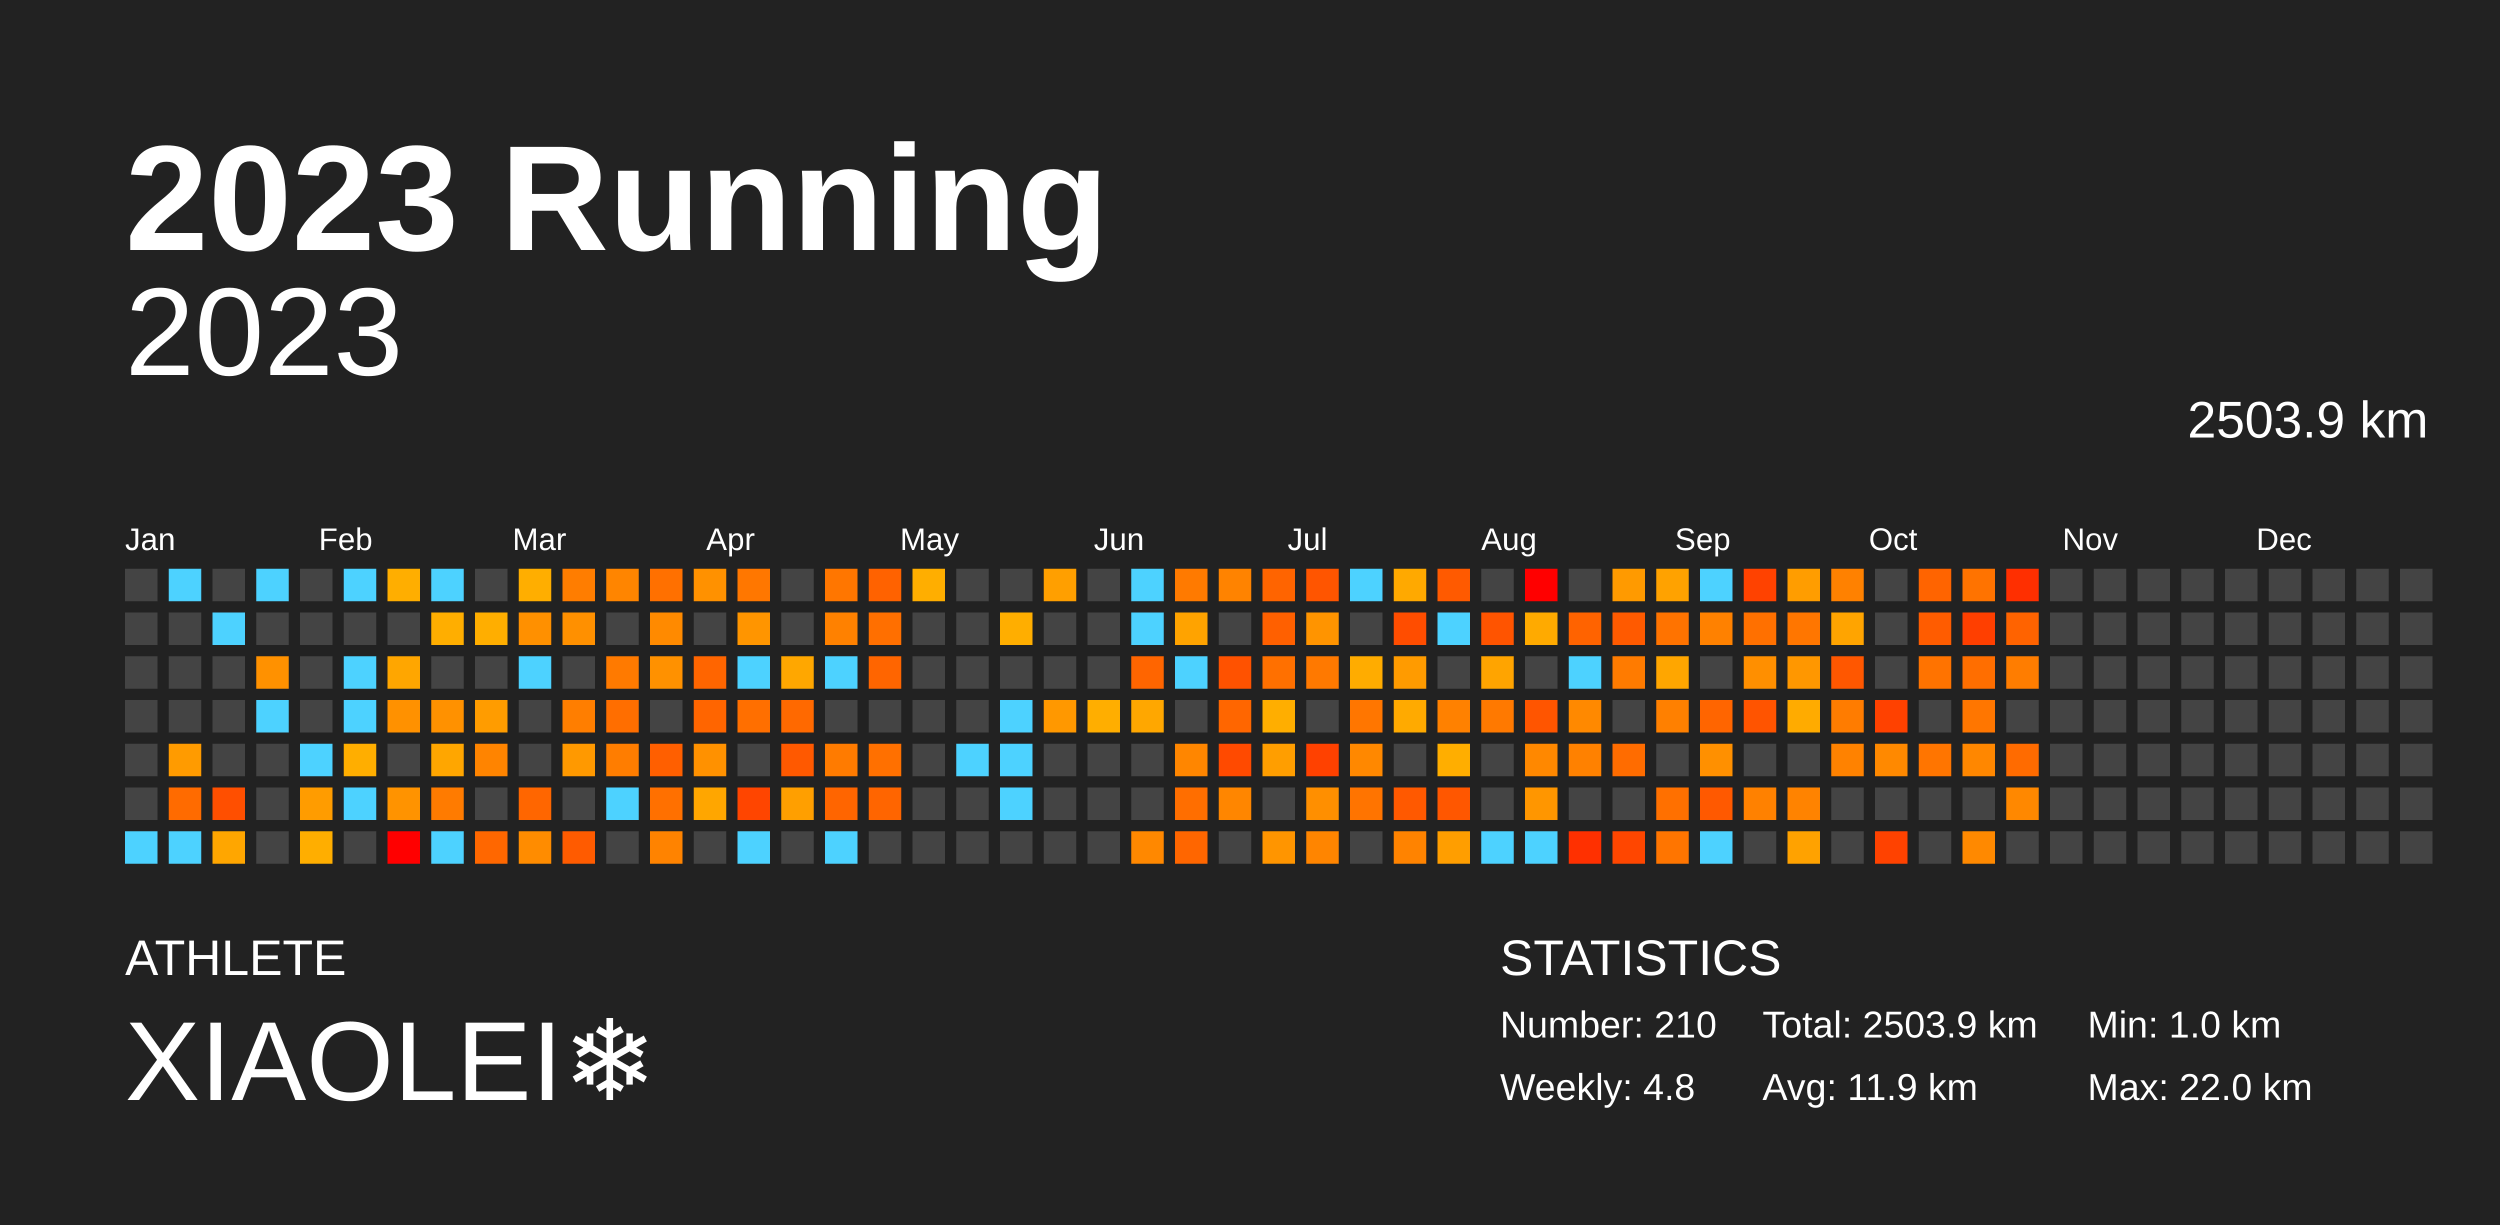
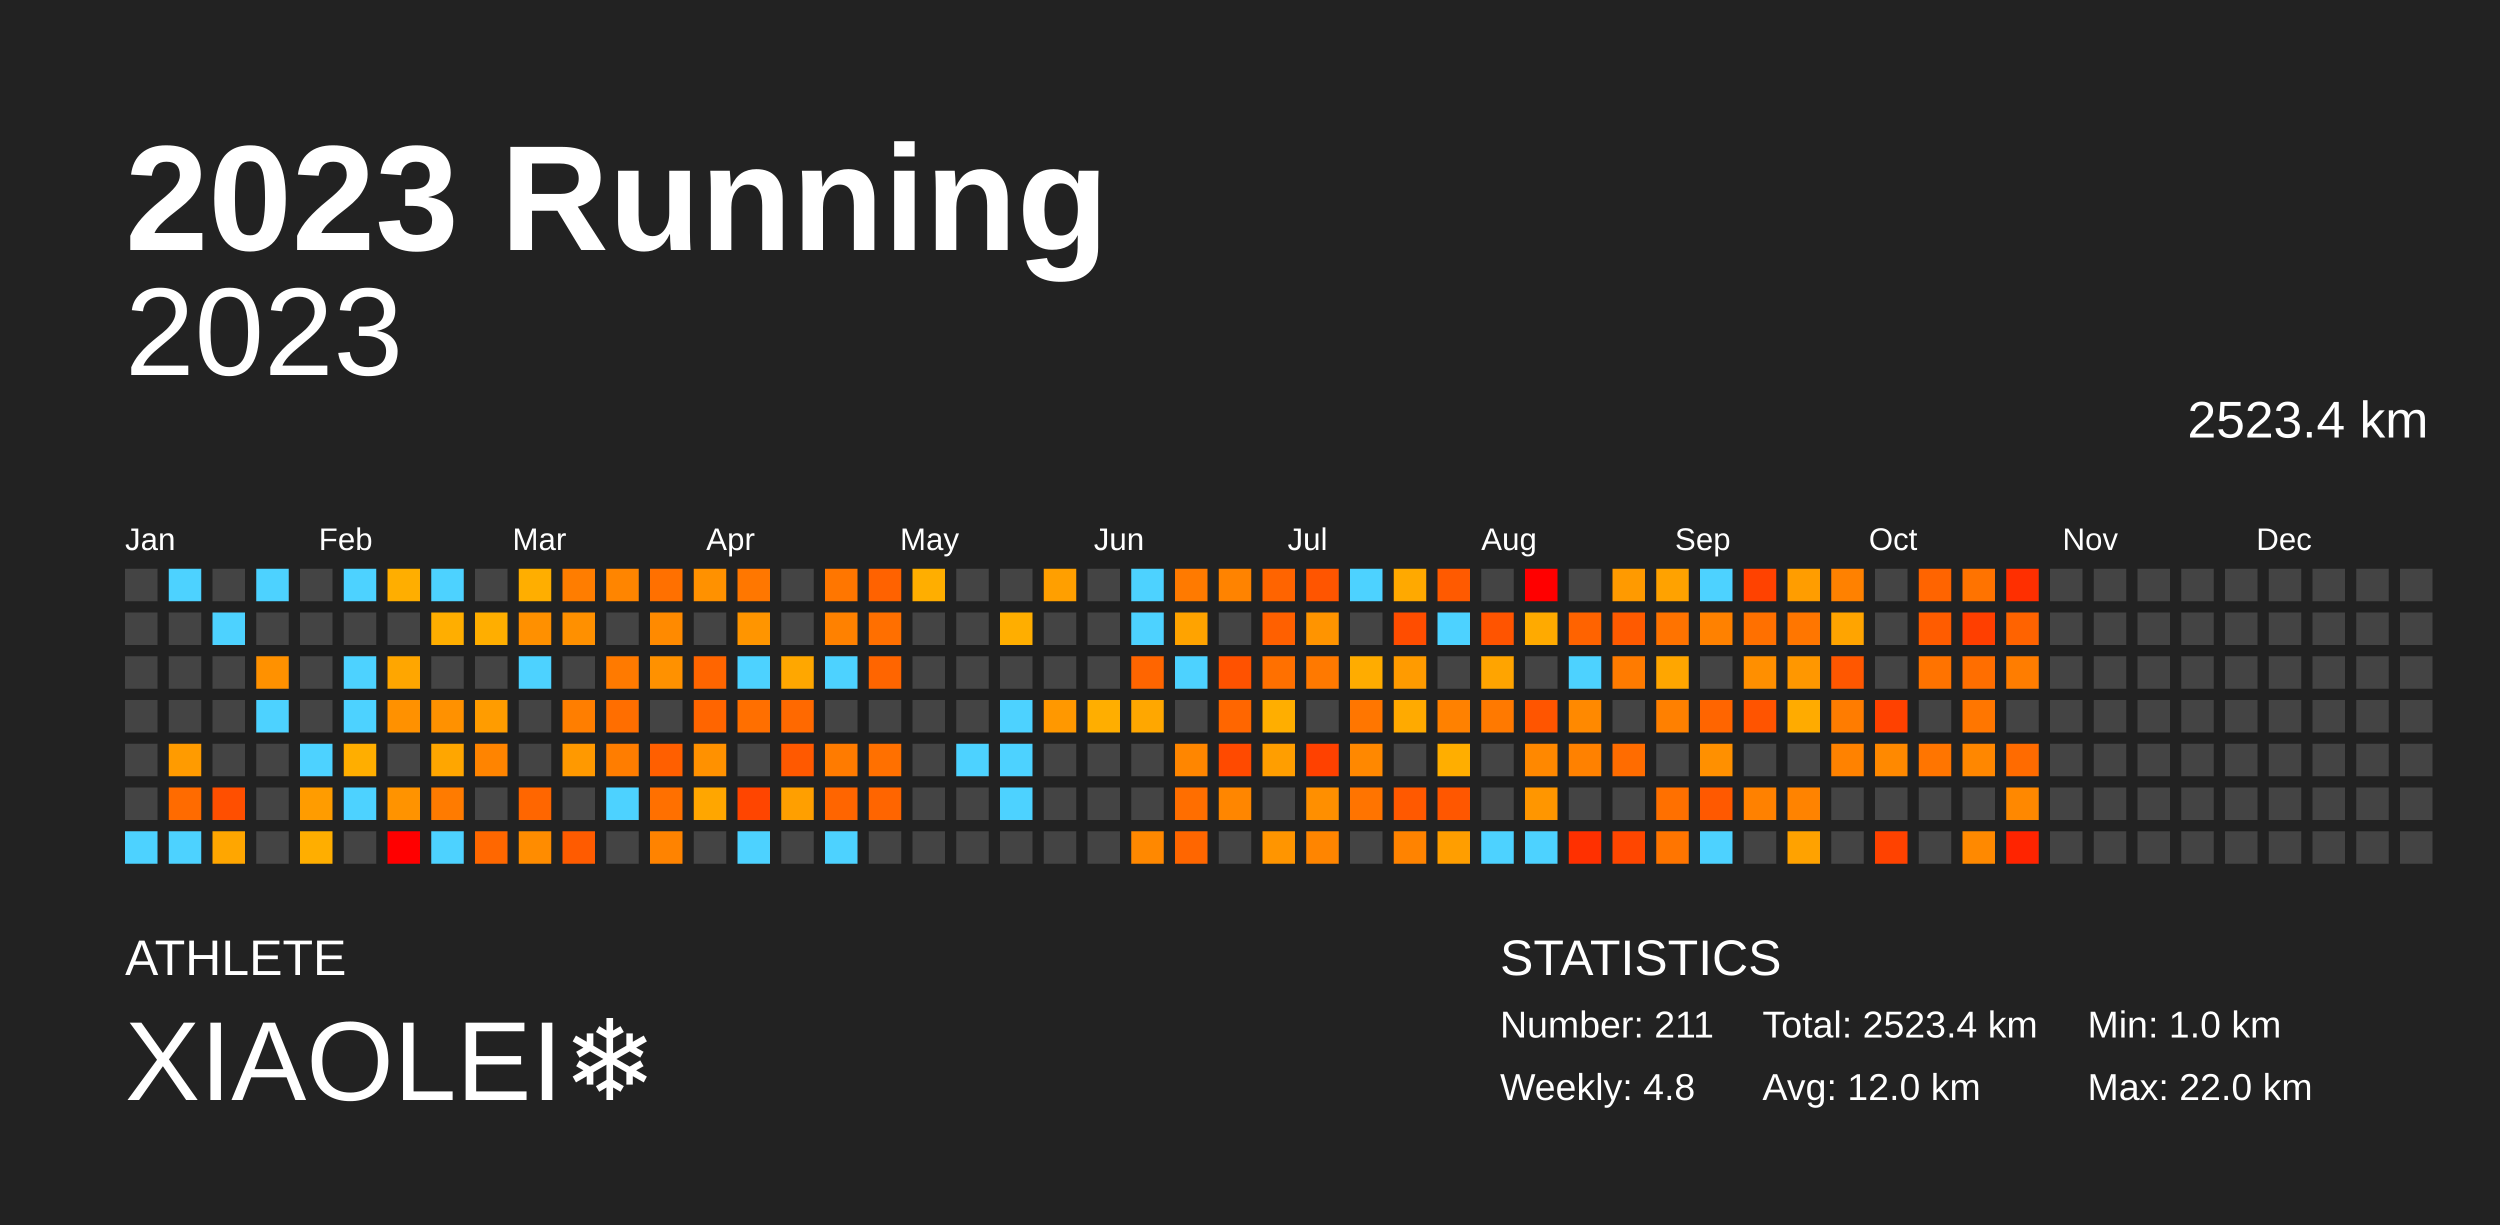
<svg xmlns="http://www.w3.org/2000/svg" baseProfile="full" height="98mm" version="1.1" viewBox="0,0,200,98" width="200mm">
  <defs />
  <rect fill="#222222" height="98" width="200" x="0" y="0" />
  <text fill="#FFFFFF" style="font-size:12px; font-family:Arial; font-weight:bold;" x="10" y="20">2023 Running</text>
  <text fill="#FFFFFF" style="font-size:4px; font-family:Arial" x="10" y="78">ATHLETE</text>
  <text fill="#FFFFFF" style="font-size:9px; font-family:Arial" x="10" y="88">XIAOLEI❄️</text>
  <text fill="#FFFFFF" style="font-size:4px; font-family:Arial" x="120" y="78">STATISTICS</text>
-   <text fill="#FFFFFF" style="font-size:3px; font-family:Arial" x="120" y="83">Number: 210</text>
+   <text fill="#FFFFFF" style="font-size:3px; font-family:Arial" x="120" y="83">Number: 211</text>
  <text fill="#FFFFFF" style="font-size:3px; font-family:Arial" x="120" y="88">Weekly: 4.8</text>
-   <text fill="#FFFFFF" style="font-size:3px; font-family:Arial" x="141" y="83">Total: 2503.9 km</text>
-   <text fill="#FFFFFF" style="font-size:3px; font-family:Arial" x="141" y="88">Avg: 11.9 km</text>
+   <text fill="#FFFFFF" style="font-size:3px; font-family:Arial" x="141" y="83">Total: 2523.4 km</text>
+   <text fill="#FFFFFF" style="font-size:3px; font-family:Arial" x="141" y="88">Avg: 12.0 km</text>
  <text fill="#FFFFFF" style="font-size:3px; font-family:Arial" x="167" y="83">Min: 1.0 km</text>
  <text fill="#FFFFFF" style="font-size:3px; font-family:Arial" x="167" y="88">Max: 22.0 km</text>
  <text alignment-baseline="hanging" fill="#FFFFFF" style="font-size:10.0px; font-family:Arial;" x="10" y="30">2023</text>
-   <text alignment-baseline="hanging" fill="#FFFFFF" style="font-size:4.125px; font-family:Arial;" x="175" y="35">2503.9 km</text>
+   <text alignment-baseline="hanging" fill="#FFFFFF" style="font-size:4.125px; font-family:Arial;" x="175" y="35">2523.4 km</text>
  <text fill="#FFFFFF" style="font-size:2.5px; font-family:Arial" x="10.0" y="44">Jan</text>
  <text fill="#FFFFFF" style="font-size:2.5px; font-family:Arial" x="25.5" y="44">Feb</text>
  <text fill="#FFFFFF" style="font-size:2.5px; font-family:Arial" x="41.0" y="44">Mar</text>
  <text fill="#FFFFFF" style="font-size:2.5px; font-family:Arial" x="56.5" y="44">Apr</text>
  <text fill="#FFFFFF" style="font-size:2.5px; font-family:Arial" x="72.0" y="44">May</text>
  <text fill="#FFFFFF" style="font-size:2.5px; font-family:Arial" x="87.5" y="44">Jun</text>
  <text fill="#FFFFFF" style="font-size:2.5px; font-family:Arial" x="103.0" y="44">Jul</text>
  <text fill="#FFFFFF" style="font-size:2.5px; font-family:Arial" x="118.5" y="44">Aug</text>
  <text fill="#FFFFFF" style="font-size:2.5px; font-family:Arial" x="134.0" y="44">Sep</text>
  <text fill="#FFFFFF" style="font-size:2.5px; font-family:Arial" x="149.5" y="44">Oct</text>
  <text fill="#FFFFFF" style="font-size:2.5px; font-family:Arial" x="165.0" y="44">Nov</text>
  <text fill="#FFFFFF" style="font-size:2.5px; font-family:Arial" x="180.5" y="44">Dec</text>
  <rect fill="#444444" height="2.6" width="2.6" x="10.0" y="45.5" />
  <rect fill="#444444" height="2.6" width="2.6" x="10.0" y="49.0" />
  <rect fill="#444444" height="2.6" width="2.6" x="10.0" y="52.5" />
  <rect fill="#444444" height="2.6" width="2.6" x="10.0" y="56.0" />
  <rect fill="#444444" height="2.6" width="2.6" x="10.0" y="59.5" />
  <rect fill="#444444" height="2.6" width="2.6" x="10.0" y="63.0" />
  <rect fill="#4dd2ff" height="2.6" width="2.6" x="10.0" y="66.5" />
  <rect fill="#4dd2ff" height="2.6" width="2.6" x="13.5" y="45.5" />
  <rect fill="#444444" height="2.6" width="2.6" x="13.5" y="49.0" />
  <rect fill="#444444" height="2.6" width="2.6" x="13.5" y="52.5" />
  <rect fill="#444444" height="2.6" width="2.6" x="13.5" y="56.0" />
  <rect fill="#ff9b00" height="2.6" width="2.6" x="13.5" y="59.5" />
  <rect fill="#ff6b00" height="2.6" width="2.6" x="13.5" y="63.0" />
  <rect fill="#4dd2ff" height="2.6" width="2.6" x="13.5" y="66.5" />
  <rect fill="#444444" height="2.6" width="2.6" x="17.0" y="45.5" />
  <rect fill="#4dd2ff" height="2.6" width="2.6" x="17.0" y="49.0" />
  <rect fill="#444444" height="2.6" width="2.6" x="17.0" y="52.5" />
  <rect fill="#444444" height="2.6" width="2.6" x="17.0" y="56.0" />
  <rect fill="#444444" height="2.6" width="2.6" x="17.0" y="59.5" />
  <rect fill="#ff4f00" height="2.6" width="2.6" x="17.0" y="63.0" />
  <rect fill="#ffa600" height="2.6" width="2.6" x="17.0" y="66.5" />
  <rect fill="#4dd2ff" height="2.6" width="2.6" x="20.5" y="45.5" />
  <rect fill="#444444" height="2.6" width="2.6" x="20.5" y="49.0" />
  <rect fill="#ff9100" height="2.6" width="2.6" x="20.5" y="52.5" />
  <rect fill="#4dd2ff" height="2.6" width="2.6" x="20.5" y="56.0" />
  <rect fill="#444444" height="2.6" width="2.6" x="20.5" y="59.5" />
  <rect fill="#444444" height="2.6" width="2.6" x="20.5" y="63.0" />
  <rect fill="#444444" height="2.6" width="2.6" x="20.5" y="66.5" />
  <rect fill="#444444" height="2.6" width="2.6" x="24.0" y="45.5" />
  <rect fill="#444444" height="2.6" width="2.6" x="24.0" y="49.0" />
  <rect fill="#444444" height="2.6" width="2.6" x="24.0" y="52.5" />
  <rect fill="#444444" height="2.6" width="2.6" x="24.0" y="56.0" />
  <rect fill="#4dd2ff" height="2.6" width="2.6" x="24.0" y="59.5" />
  <rect fill="#ff9c00" height="2.6" width="2.6" x="24.0" y="63.0" />
  <rect fill="#ffae00" height="2.6" width="2.6" x="24.0" y="66.5" />
  <rect fill="#4dd2ff" height="2.6" width="2.6" x="27.5" y="45.5" />
  <rect fill="#444444" height="2.6" width="2.6" x="27.5" y="49.0" />
  <rect fill="#4dd2ff" height="2.6" width="2.6" x="27.5" y="52.5" />
  <rect fill="#4dd2ff" height="2.6" width="2.6" x="27.5" y="56.0" />
  <rect fill="#ffae00" height="2.6" width="2.6" x="27.5" y="59.5" />
  <rect fill="#4dd2ff" height="2.6" width="2.6" x="27.5" y="63.0" />
  <rect fill="#444444" height="2.6" width="2.6" x="27.5" y="66.5" />
  <rect fill="#ffae00" height="2.6" width="2.6" x="31.0" y="45.5" />
  <rect fill="#444444" height="2.6" width="2.6" x="31.0" y="49.0" />
  <rect fill="#ffa600" height="2.6" width="2.6" x="31.0" y="52.5" />
  <rect fill="#ff9100" height="2.6" width="2.6" x="31.0" y="56.0" />
  <rect fill="#444444" height="2.6" width="2.6" x="31.0" y="59.5" />
  <rect fill="#ff9300" height="2.6" width="2.6" x="31.0" y="63.0" />
  <rect fill="red" height="2.6" width="2.6" x="31.0" y="66.5" />
  <rect fill="#4dd2ff" height="2.6" width="2.6" x="34.5" y="45.5" />
  <rect fill="#ffae00" height="2.6" width="2.6" x="34.5" y="49.0" />
  <rect fill="#444444" height="2.6" width="2.6" x="34.5" y="52.5" />
  <rect fill="#ff9100" height="2.6" width="2.6" x="34.5" y="56.0" />
  <rect fill="#ffa600" height="2.6" width="2.6" x="34.5" y="59.5" />
  <rect fill="#ff7b00" height="2.6" width="2.6" x="34.5" y="63.0" />
  <rect fill="#4dd2ff" height="2.6" width="2.6" x="34.5" y="66.5" />
  <rect fill="#444444" height="2.6" width="2.6" x="38.0" y="45.5" />
  <rect fill="#ffae00" height="2.6" width="2.6" x="38.0" y="49.0" />
  <rect fill="#444444" height="2.6" width="2.6" x="38.0" y="52.5" />
  <rect fill="#ff9c00" height="2.6" width="2.6" x="38.0" y="56.0" />
  <rect fill="#ff8400" height="2.6" width="2.6" x="38.0" y="59.5" />
  <rect fill="#444444" height="2.6" width="2.6" x="38.0" y="63.0" />
  <rect fill="#ff6700" height="2.6" width="2.6" x="38.0" y="66.5" />
  <rect fill="#ffae00" height="2.6" width="2.6" x="41.5" y="45.5" />
  <rect fill="#ff9000" height="2.6" width="2.6" x="41.5" y="49.0" />
  <rect fill="#4dd2ff" height="2.6" width="2.6" x="41.5" y="52.5" />
  <rect fill="#444444" height="2.6" width="2.6" x="41.5" y="56.0" />
  <rect fill="#444444" height="2.6" width="2.6" x="41.5" y="59.5" />
  <rect fill="#ff6600" height="2.6" width="2.6" x="41.5" y="63.0" />
  <rect fill="#ff8c00" height="2.6" width="2.6" x="41.5" y="66.5" />
  <rect fill="#ff7d00" height="2.6" width="2.6" x="45.0" y="45.5" />
  <rect fill="#ff9000" height="2.6" width="2.6" x="45.0" y="49.0" />
  <rect fill="#444444" height="2.6" width="2.6" x="45.0" y="52.5" />
  <rect fill="#ff7e00" height="2.6" width="2.6" x="45.0" y="56.0" />
  <rect fill="#ff9900" height="2.6" width="2.6" x="45.0" y="59.5" />
  <rect fill="#444444" height="2.6" width="2.6" x="45.0" y="63.0" />
  <rect fill="#ff5b00" height="2.6" width="2.6" x="45.0" y="66.5" />
  <rect fill="#ff8500" height="2.6" width="2.6" x="48.5" y="45.5" />
  <rect fill="#444444" height="2.6" width="2.6" x="48.5" y="49.0" />
  <rect fill="#ff7a00" height="2.6" width="2.6" x="48.5" y="52.5" />
  <rect fill="#ff6e00" height="2.6" width="2.6" x="48.5" y="56.0" />
  <rect fill="#ff7d00" height="2.6" width="2.6" x="48.5" y="59.5" />
  <rect fill="#4dd2ff" height="2.6" width="2.6" x="48.5" y="63.0" />
  <rect fill="#444444" height="2.6" width="2.6" x="48.5" y="66.5" />
  <rect fill="#ff7000" height="2.6" width="2.6" x="52.0" y="45.5" />
  <rect fill="#ff8a00" height="2.6" width="2.6" x="52.0" y="49.0" />
  <rect fill="#ff9100" height="2.6" width="2.6" x="52.0" y="52.5" />
  <rect fill="#444444" height="2.6" width="2.6" x="52.0" y="56.0" />
  <rect fill="#ff5f00" height="2.6" width="2.6" x="52.0" y="59.5" />
  <rect fill="#ff7000" height="2.6" width="2.6" x="52.0" y="63.0" />
  <rect fill="#ff8300" height="2.6" width="2.6" x="52.0" y="66.5" />
  <rect fill="#ff9100" height="2.6" width="2.6" x="55.5" y="45.5" />
  <rect fill="#444444" height="2.6" width="2.6" x="55.5" y="49.0" />
  <rect fill="#ff6500" height="2.6" width="2.6" x="55.5" y="52.5" />
  <rect fill="#ff6500" height="2.6" width="2.6" x="55.5" y="56.0" />
  <rect fill="#ff9100" height="2.6" width="2.6" x="55.5" y="59.5" />
  <rect fill="#ffa600" height="2.6" width="2.6" x="55.5" y="63.0" />
  <rect fill="#444444" height="2.6" width="2.6" x="55.5" y="66.5" />
  <rect fill="#ff7700" height="2.6" width="2.6" x="59.0" y="45.5" />
  <rect fill="#ff9500" height="2.6" width="2.6" x="59.0" y="49.0" />
  <rect fill="#4dd2ff" height="2.6" width="2.6" x="59.0" y="52.5" />
  <rect fill="#ff6f00" height="2.6" width="2.6" x="59.0" y="56.0" />
  <rect fill="#444444" height="2.6" width="2.6" x="59.0" y="59.5" />
  <rect fill="#ff4500" height="2.6" width="2.6" x="59.0" y="63.0" />
  <rect fill="#4dd2ff" height="2.6" width="2.6" x="59.0" y="66.5" />
  <rect fill="#444444" height="2.6" width="2.6" x="62.5" y="45.5" />
  <rect fill="#444444" height="2.6" width="2.6" x="62.5" y="49.0" />
  <rect fill="#ffa700" height="2.6" width="2.6" x="62.5" y="52.5" />
  <rect fill="#ff6900" height="2.6" width="2.6" x="62.5" y="56.0" />
  <rect fill="#ff5900" height="2.6" width="2.6" x="62.5" y="59.5" />
  <rect fill="#ff9f00" height="2.6" width="2.6" x="62.5" y="63.0" />
  <rect fill="#444444" height="2.6" width="2.6" x="62.5" y="66.5" />
  <rect fill="#ff7600" height="2.6" width="2.6" x="66.0" y="45.5" />
  <rect fill="#ff8100" height="2.6" width="2.6" x="66.0" y="49.0" />
  <rect fill="#4dd2ff" height="2.6" width="2.6" x="66.0" y="52.5" />
  <rect fill="#444444" height="2.6" width="2.6" x="66.0" y="56.0" />
  <rect fill="#ff7b00" height="2.6" width="2.6" x="66.0" y="59.5" />
  <rect fill="#ff6500" height="2.6" width="2.6" x="66.0" y="63.0" />
  <rect fill="#4dd2ff" height="2.6" width="2.6" x="66.0" y="66.5" />
  <rect fill="#ff6200" height="2.6" width="2.6" x="69.5" y="45.5" />
  <rect fill="#ff6f00" height="2.6" width="2.6" x="69.5" y="49.0" />
  <rect fill="#ff6500" height="2.6" width="2.6" x="69.5" y="52.5" />
  <rect fill="#444444" height="2.6" width="2.6" x="69.5" y="56.0" />
  <rect fill="#ff7000" height="2.6" width="2.6" x="69.5" y="59.5" />
  <rect fill="#ff6500" height="2.6" width="2.6" x="69.5" y="63.0" />
  <rect fill="#444444" height="2.6" width="2.6" x="69.5" y="66.5" />
  <rect fill="#ffae00" height="2.6" width="2.6" x="73.0" y="45.5" />
  <rect fill="#444444" height="2.6" width="2.6" x="73.0" y="49.0" />
  <rect fill="#444444" height="2.6" width="2.6" x="73.0" y="52.5" />
  <rect fill="#444444" height="2.6" width="2.6" x="73.0" y="56.0" />
  <rect fill="#444444" height="2.6" width="2.6" x="73.0" y="59.5" />
  <rect fill="#444444" height="2.6" width="2.6" x="73.0" y="63.0" />
  <rect fill="#444444" height="2.6" width="2.6" x="73.0" y="66.5" />
  <rect fill="#444444" height="2.6" width="2.6" x="76.5" y="45.5" />
  <rect fill="#444444" height="2.6" width="2.6" x="76.5" y="49.0" />
  <rect fill="#444444" height="2.6" width="2.6" x="76.5" y="52.5" />
  <rect fill="#444444" height="2.6" width="2.6" x="76.5" y="56.0" />
  <rect fill="#4dd2ff" height="2.6" width="2.6" x="76.5" y="59.5" />
  <rect fill="#444444" height="2.6" width="2.6" x="76.5" y="63.0" />
  <rect fill="#444444" height="2.6" width="2.6" x="76.5" y="66.5" />
  <rect fill="#444444" height="2.6" width="2.6" x="80.0" y="45.5" />
  <rect fill="#ffae00" height="2.6" width="2.6" x="80.0" y="49.0" />
  <rect fill="#444444" height="2.6" width="2.6" x="80.0" y="52.5" />
  <rect fill="#4dd2ff" height="2.6" width="2.6" x="80.0" y="56.0" />
  <rect fill="#4dd2ff" height="2.6" width="2.6" x="80.0" y="59.5" />
  <rect fill="#4dd2ff" height="2.6" width="2.6" x="80.0" y="63.0" />
  <rect fill="#444444" height="2.6" width="2.6" x="80.0" y="66.5" />
  <rect fill="#ff9f00" height="2.6" width="2.6" x="83.5" y="45.5" />
  <rect fill="#444444" height="2.6" width="2.6" x="83.5" y="49.0" />
  <rect fill="#444444" height="2.6" width="2.6" x="83.5" y="52.5" />
  <rect fill="#ff9800" height="2.6" width="2.6" x="83.5" y="56.0" />
  <rect fill="#444444" height="2.6" width="2.6" x="83.5" y="59.5" />
  <rect fill="#444444" height="2.6" width="2.6" x="83.5" y="63.0" />
  <rect fill="#444444" height="2.6" width="2.6" x="83.5" y="66.5" />
  <rect fill="#444444" height="2.6" width="2.6" x="87.0" y="45.5" />
  <rect fill="#444444" height="2.6" width="2.6" x="87.0" y="49.0" />
  <rect fill="#444444" height="2.6" width="2.6" x="87.0" y="52.5" />
  <rect fill="#ffae00" height="2.6" width="2.6" x="87.0" y="56.0" />
  <rect fill="#444444" height="2.6" width="2.6" x="87.0" y="59.5" />
  <rect fill="#444444" height="2.6" width="2.6" x="87.0" y="63.0" />
  <rect fill="#444444" height="2.6" width="2.6" x="87.0" y="66.5" />
  <rect fill="#4dd2ff" height="2.6" width="2.6" x="90.5" y="45.5" />
  <rect fill="#4dd2ff" height="2.6" width="2.6" x="90.5" y="49.0" />
  <rect fill="#ff6500" height="2.6" width="2.6" x="90.5" y="52.5" />
  <rect fill="#ffa700" height="2.6" width="2.6" x="90.5" y="56.0" />
  <rect fill="#444444" height="2.6" width="2.6" x="90.5" y="59.5" />
  <rect fill="#444444" height="2.6" width="2.6" x="90.5" y="63.0" />
  <rect fill="#ff8800" height="2.6" width="2.6" x="90.5" y="66.5" />
  <rect fill="#ff7a00" height="2.6" width="2.6" x="94.0" y="45.5" />
  <rect fill="#ffa300" height="2.6" width="2.6" x="94.0" y="49.0" />
  <rect fill="#4dd2ff" height="2.6" width="2.6" x="94.0" y="52.5" />
  <rect fill="#444444" height="2.6" width="2.6" x="94.0" y="56.0" />
  <rect fill="#ff8600" height="2.6" width="2.6" x="94.0" y="59.5" />
  <rect fill="#ff6e00" height="2.6" width="2.6" x="94.0" y="63.0" />
  <rect fill="#ff6600" height="2.6" width="2.6" x="94.0" y="66.5" />
  <rect fill="#ff8300" height="2.6" width="2.6" x="97.5" y="45.5" />
  <rect fill="#444444" height="2.6" width="2.6" x="97.5" y="49.0" />
  <rect fill="#ff5200" height="2.6" width="2.6" x="97.5" y="52.5" />
  <rect fill="#ff6600" height="2.6" width="2.6" x="97.5" y="56.0" />
  <rect fill="#ff4a00" height="2.6" width="2.6" x="97.5" y="59.5" />
  <rect fill="#ff8600" height="2.6" width="2.6" x="97.5" y="63.0" />
  <rect fill="#444444" height="2.6" width="2.6" x="97.5" y="66.5" />
  <rect fill="#ff6400" height="2.6" width="2.6" x="101.0" y="45.5" />
  <rect fill="#ff6000" height="2.6" width="2.6" x="101.0" y="49.0" />
  <rect fill="#ff7000" height="2.6" width="2.6" x="101.0" y="52.5" />
  <rect fill="#ffae00" height="2.6" width="2.6" x="101.0" y="56.0" />
  <rect fill="#ff9e00" height="2.6" width="2.6" x="101.0" y="59.5" />
  <rect fill="#444444" height="2.6" width="2.6" x="101.0" y="63.0" />
  <rect fill="#ff9500" height="2.6" width="2.6" x="101.0" y="66.5" />
  <rect fill="#ff5500" height="2.6" width="2.6" x="104.5" y="45.5" />
  <rect fill="#ff9400" height="2.6" width="2.6" x="104.5" y="49.0" />
  <rect fill="#ff7900" height="2.6" width="2.6" x="104.5" y="52.5" />
  <rect fill="#444444" height="2.6" width="2.6" x="104.5" y="56.0" />
  <rect fill="#ff4100" height="2.6" width="2.6" x="104.5" y="59.5" />
  <rect fill="#ff8f00" height="2.6" width="2.6" x="104.5" y="63.0" />
  <rect fill="#ff8500" height="2.6" width="2.6" x="104.5" y="66.5" />
  <rect fill="#4dd2ff" height="2.6" width="2.6" x="108.0" y="45.5" />
  <rect fill="#444444" height="2.6" width="2.6" x="108.0" y="49.0" />
  <rect fill="#ffac00" height="2.6" width="2.6" x="108.0" y="52.5" />
  <rect fill="#ff7600" height="2.6" width="2.6" x="108.0" y="56.0" />
  <rect fill="#ff8800" height="2.6" width="2.6" x="108.0" y="59.5" />
  <rect fill="#ff7400" height="2.6" width="2.6" x="108.0" y="63.0" />
  <rect fill="#444444" height="2.6" width="2.6" x="108.0" y="66.5" />
  <rect fill="#ffa900" height="2.6" width="2.6" x="111.5" y="45.5" />
  <rect fill="#ff4d00" height="2.6" width="2.6" x="111.5" y="49.0" />
  <rect fill="#ff9b00" height="2.6" width="2.6" x="111.5" y="52.5" />
  <rect fill="#ffaa00" height="2.6" width="2.6" x="111.5" y="56.0" />
  <rect fill="#444444" height="2.6" width="2.6" x="111.5" y="59.5" />
  <rect fill="#ff5900" height="2.6" width="2.6" x="111.5" y="63.0" />
  <rect fill="#ff8300" height="2.6" width="2.6" x="111.5" y="66.5" />
  <rect fill="#ff5a00" height="2.6" width="2.6" x="115.0" y="45.5" />
  <rect fill="#4dd2ff" height="2.6" width="2.6" x="115.0" y="49.0" />
  <rect fill="#444444" height="2.6" width="2.6" x="115.0" y="52.5" />
  <rect fill="#ff8100" height="2.6" width="2.6" x="115.0" y="56.0" />
  <rect fill="#ffae00" height="2.6" width="2.6" x="115.0" y="59.5" />
  <rect fill="#ff5700" height="2.6" width="2.6" x="115.0" y="63.0" />
  <rect fill="#ff9e00" height="2.6" width="2.6" x="115.0" y="66.5" />
  <rect fill="#444444" height="2.6" width="2.6" x="118.5" y="45.5" />
  <rect fill="#ff5400" height="2.6" width="2.6" x="118.5" y="49.0" />
  <rect fill="#ffa400" height="2.6" width="2.6" x="118.5" y="52.5" />
  <rect fill="#ff7900" height="2.6" width="2.6" x="118.5" y="56.0" />
  <rect fill="#444444" height="2.6" width="2.6" x="118.5" y="59.5" />
  <rect fill="#444444" height="2.6" width="2.6" x="118.5" y="63.0" />
  <rect fill="#4dd2ff" height="2.6" width="2.6" x="118.5" y="66.5" />
  <rect fill="red" height="2.6" width="2.6" x="122.0" y="45.5" />
  <rect fill="#ffaa00" height="2.6" width="2.6" x="122.0" y="49.0" />
  <rect fill="#444444" height="2.6" width="2.6" x="122.0" y="52.5" />
  <rect fill="#ff5500" height="2.6" width="2.6" x="122.0" y="56.0" />
  <rect fill="#ff8800" height="2.6" width="2.6" x="122.0" y="59.5" />
  <rect fill="#ff9600" height="2.6" width="2.6" x="122.0" y="63.0" />
  <rect fill="#4dd2ff" height="2.6" width="2.6" x="122.0" y="66.5" />
  <rect fill="#444444" height="2.6" width="2.6" x="125.5" y="45.5" />
  <rect fill="#ff6300" height="2.6" width="2.6" x="125.5" y="49.0" />
  <rect fill="#4dd2ff" height="2.6" width="2.6" x="125.5" y="52.5" />
  <rect fill="#ff8900" height="2.6" width="2.6" x="125.5" y="56.0" />
  <rect fill="#ff8100" height="2.6" width="2.6" x="125.5" y="59.5" />
  <rect fill="#444444" height="2.6" width="2.6" x="125.5" y="63.0" />
  <rect fill="#ff3000" height="2.6" width="2.6" x="125.5" y="66.5" />
  <rect fill="#ff9a00" height="2.6" width="2.6" x="129.0" y="45.5" />
  <rect fill="#ff5a00" height="2.6" width="2.6" x="129.0" y="49.0" />
  <rect fill="#ff7b00" height="2.6" width="2.6" x="129.0" y="52.5" />
  <rect fill="#444444" height="2.6" width="2.6" x="129.0" y="56.0" />
  <rect fill="#ff6c00" height="2.6" width="2.6" x="129.0" y="59.5" />
  <rect fill="#444444" height="2.6" width="2.6" x="129.0" y="63.0" />
  <rect fill="#ff4600" height="2.6" width="2.6" x="129.0" y="66.5" />
  <rect fill="#ffa200" height="2.6" width="2.6" x="132.5" y="45.5" />
  <rect fill="#ff7300" height="2.6" width="2.6" x="132.5" y="49.0" />
  <rect fill="#ffa600" height="2.6" width="2.6" x="132.5" y="52.5" />
  <rect fill="#ff8000" height="2.6" width="2.6" x="132.5" y="56.0" />
  <rect fill="#444444" height="2.6" width="2.6" x="132.5" y="59.5" />
  <rect fill="#ff7000" height="2.6" width="2.6" x="132.5" y="63.0" />
  <rect fill="#ff7500" height="2.6" width="2.6" x="132.5" y="66.5" />
  <rect fill="#4dd2ff" height="2.6" width="2.6" x="136.0" y="45.5" />
  <rect fill="#ff8100" height="2.6" width="2.6" x="136.0" y="49.0" />
  <rect fill="#444444" height="2.6" width="2.6" x="136.0" y="52.5" />
  <rect fill="#ff6500" height="2.6" width="2.6" x="136.0" y="56.0" />
  <rect fill="#ff9000" height="2.6" width="2.6" x="136.0" y="59.5" />
  <rect fill="#ff5900" height="2.6" width="2.6" x="136.0" y="63.0" />
  <rect fill="#4dd2ff" height="2.6" width="2.6" x="136.0" y="66.5" />
  <rect fill="#ff4200" height="2.6" width="2.6" x="139.5" y="45.5" />
  <rect fill="#ff7000" height="2.6" width="2.6" x="139.5" y="49.0" />
  <rect fill="#ff8f00" height="2.6" width="2.6" x="139.5" y="52.5" />
  <rect fill="#ff5400" height="2.6" width="2.6" x="139.5" y="56.0" />
  <rect fill="#444444" height="2.6" width="2.6" x="139.5" y="59.5" />
  <rect fill="#ff8100" height="2.6" width="2.6" x="139.5" y="63.0" />
  <rect fill="#444444" height="2.6" width="2.6" x="139.5" y="66.5" />
  <rect fill="#ff9d00" height="2.6" width="2.6" x="143.0" y="45.5" />
  <rect fill="#ff7600" height="2.6" width="2.6" x="143.0" y="49.0" />
  <rect fill="#ff9700" height="2.6" width="2.6" x="143.0" y="52.5" />
  <rect fill="#ffab00" height="2.6" width="2.6" x="143.0" y="56.0" />
  <rect fill="#444444" height="2.6" width="2.6" x="143.0" y="59.5" />
  <rect fill="#ff8300" height="2.6" width="2.6" x="143.0" y="63.0" />
  <rect fill="#ffa200" height="2.6" width="2.6" x="143.0" y="66.5" />
  <rect fill="#ff8100" height="2.6" width="2.6" x="146.5" y="45.5" />
  <rect fill="#ffa400" height="2.6" width="2.6" x="146.5" y="49.0" />
  <rect fill="#ff5700" height="2.6" width="2.6" x="146.5" y="52.5" />
  <rect fill="#ff7c00" height="2.6" width="2.6" x="146.5" y="56.0" />
  <rect fill="#ff8200" height="2.6" width="2.6" x="146.5" y="59.5" />
  <rect fill="#444444" height="2.6" width="2.6" x="146.5" y="63.0" />
  <rect fill="#444444" height="2.6" width="2.6" x="146.5" y="66.5" />
  <rect fill="#444444" height="2.6" width="2.6" x="150.0" y="45.5" />
  <rect fill="#444444" height="2.6" width="2.6" x="150.0" y="49.0" />
  <rect fill="#444444" height="2.6" width="2.6" x="150.0" y="52.5" />
  <rect fill="#ff4100" height="2.6" width="2.6" x="150.0" y="56.0" />
  <rect fill="#ff8900" height="2.6" width="2.6" x="150.0" y="59.5" />
  <rect fill="#444444" height="2.6" width="2.6" x="150.0" y="63.0" />
  <rect fill="#ff4200" height="2.6" width="2.6" x="150.0" y="66.5" />
  <rect fill="#ff6400" height="2.6" width="2.6" x="153.5" y="45.5" />
  <rect fill="#ff5c00" height="2.6" width="2.6" x="153.5" y="49.0" />
  <rect fill="#ff7300" height="2.6" width="2.6" x="153.5" y="52.5" />
  <rect fill="#444444" height="2.6" width="2.6" x="153.5" y="56.0" />
  <rect fill="#ff7500" height="2.6" width="2.6" x="153.5" y="59.5" />
  <rect fill="#444444" height="2.6" width="2.6" x="153.5" y="63.0" />
  <rect fill="#444444" height="2.6" width="2.6" x="153.5" y="66.5" />
  <rect fill="#ff7300" height="2.6" width="2.6" x="157.0" y="45.5" />
  <rect fill="#ff3f00" height="2.6" width="2.6" x="157.0" y="49.0" />
  <rect fill="#ff6e00" height="2.6" width="2.6" x="157.0" y="52.5" />
  <rect fill="#ff7600" height="2.6" width="2.6" x="157.0" y="56.0" />
  <rect fill="#ff8700" height="2.6" width="2.6" x="157.0" y="59.5" />
  <rect fill="#444444" height="2.6" width="2.6" x="157.0" y="63.0" />
  <rect fill="#ff8900" height="2.6" width="2.6" x="157.0" y="66.5" />
  <rect fill="#ff2f00" height="2.6" width="2.6" x="160.5" y="45.5" />
  <rect fill="#ff6300" height="2.6" width="2.6" x="160.5" y="49.0" />
  <rect fill="#ff7d00" height="2.6" width="2.6" x="160.5" y="52.5" />
  <rect fill="#444444" height="2.6" width="2.6" x="160.5" y="56.0" />
  <rect fill="#ff6b00" height="2.6" width="2.6" x="160.5" y="59.5" />
  <rect fill="#ff8800" height="2.6" width="2.6" x="160.5" y="63.0" />
-   <rect fill="#444444" height="2.6" width="2.6" x="160.5" y="66.5" />
+   <rect fill="#ff2400" height="2.6" width="2.6" x="160.5" y="66.5" />
  <rect fill="#444444" height="2.6" width="2.6" x="164.0" y="45.5" />
  <rect fill="#444444" height="2.6" width="2.6" x="164.0" y="49.0" />
  <rect fill="#444444" height="2.6" width="2.6" x="164.0" y="52.5" />
  <rect fill="#444444" height="2.6" width="2.6" x="164.0" y="56.0" />
  <rect fill="#444444" height="2.6" width="2.6" x="164.0" y="59.5" />
  <rect fill="#444444" height="2.6" width="2.6" x="164.0" y="63.0" />
  <rect fill="#444444" height="2.6" width="2.6" x="164.0" y="66.5" />
  <rect fill="#444444" height="2.6" width="2.6" x="167.5" y="45.5" />
  <rect fill="#444444" height="2.6" width="2.6" x="167.5" y="49.0" />
  <rect fill="#444444" height="2.6" width="2.6" x="167.5" y="52.5" />
  <rect fill="#444444" height="2.6" width="2.6" x="167.5" y="56.0" />
  <rect fill="#444444" height="2.6" width="2.6" x="167.5" y="59.5" />
  <rect fill="#444444" height="2.6" width="2.6" x="167.5" y="63.0" />
  <rect fill="#444444" height="2.6" width="2.6" x="167.5" y="66.5" />
  <rect fill="#444444" height="2.6" width="2.6" x="171.0" y="45.5" />
  <rect fill="#444444" height="2.6" width="2.6" x="171.0" y="49.0" />
  <rect fill="#444444" height="2.6" width="2.6" x="171.0" y="52.5" />
  <rect fill="#444444" height="2.6" width="2.6" x="171.0" y="56.0" />
  <rect fill="#444444" height="2.6" width="2.6" x="171.0" y="59.5" />
  <rect fill="#444444" height="2.6" width="2.6" x="171.0" y="63.0" />
  <rect fill="#444444" height="2.6" width="2.6" x="171.0" y="66.5" />
  <rect fill="#444444" height="2.6" width="2.6" x="174.5" y="45.5" />
  <rect fill="#444444" height="2.6" width="2.6" x="174.5" y="49.0" />
  <rect fill="#444444" height="2.6" width="2.6" x="174.5" y="52.5" />
  <rect fill="#444444" height="2.6" width="2.6" x="174.5" y="56.0" />
  <rect fill="#444444" height="2.6" width="2.6" x="174.5" y="59.5" />
  <rect fill="#444444" height="2.6" width="2.6" x="174.5" y="63.0" />
  <rect fill="#444444" height="2.6" width="2.6" x="174.5" y="66.5" />
  <rect fill="#444444" height="2.6" width="2.6" x="178.0" y="45.5" />
  <rect fill="#444444" height="2.6" width="2.6" x="178.0" y="49.0" />
  <rect fill="#444444" height="2.6" width="2.6" x="178.0" y="52.5" />
  <rect fill="#444444" height="2.6" width="2.6" x="178.0" y="56.0" />
  <rect fill="#444444" height="2.6" width="2.6" x="178.0" y="59.5" />
  <rect fill="#444444" height="2.6" width="2.6" x="178.0" y="63.0" />
  <rect fill="#444444" height="2.6" width="2.6" x="178.0" y="66.5" />
  <rect fill="#444444" height="2.6" width="2.6" x="181.5" y="45.5" />
  <rect fill="#444444" height="2.6" width="2.6" x="181.5" y="49.0" />
  <rect fill="#444444" height="2.6" width="2.6" x="181.5" y="52.5" />
  <rect fill="#444444" height="2.6" width="2.6" x="181.5" y="56.0" />
  <rect fill="#444444" height="2.6" width="2.6" x="181.5" y="59.5" />
  <rect fill="#444444" height="2.6" width="2.6" x="181.5" y="63.0" />
  <rect fill="#444444" height="2.6" width="2.6" x="181.5" y="66.5" />
  <rect fill="#444444" height="2.6" width="2.6" x="185.0" y="45.5" />
  <rect fill="#444444" height="2.6" width="2.6" x="185.0" y="49.0" />
  <rect fill="#444444" height="2.6" width="2.6" x="185.0" y="52.5" />
  <rect fill="#444444" height="2.6" width="2.6" x="185.0" y="56.0" />
  <rect fill="#444444" height="2.6" width="2.6" x="185.0" y="59.5" />
  <rect fill="#444444" height="2.6" width="2.6" x="185.0" y="63.0" />
  <rect fill="#444444" height="2.6" width="2.6" x="185.0" y="66.5" />
  <rect fill="#444444" height="2.6" width="2.6" x="188.5" y="45.5" />
  <rect fill="#444444" height="2.6" width="2.6" x="188.5" y="49.0" />
  <rect fill="#444444" height="2.6" width="2.6" x="188.5" y="52.5" />
  <rect fill="#444444" height="2.6" width="2.6" x="188.5" y="56.0" />
  <rect fill="#444444" height="2.6" width="2.6" x="188.5" y="59.5" />
  <rect fill="#444444" height="2.6" width="2.6" x="188.5" y="63.0" />
  <rect fill="#444444" height="2.6" width="2.6" x="188.5" y="66.5" />
  <rect fill="#444444" height="2.6" width="2.6" x="192.0" y="45.5" />
  <rect fill="#444444" height="2.6" width="2.6" x="192.0" y="49.0" />
  <rect fill="#444444" height="2.6" width="2.6" x="192.0" y="52.5" />
  <rect fill="#444444" height="2.6" width="2.6" x="192.0" y="56.0" />
  <rect fill="#444444" height="2.6" width="2.6" x="192.0" y="59.5" />
  <rect fill="#444444" height="2.6" width="2.6" x="192.0" y="63.0" />
  <rect fill="#444444" height="2.6" width="2.6" x="192.0" y="66.5" />
</svg>
